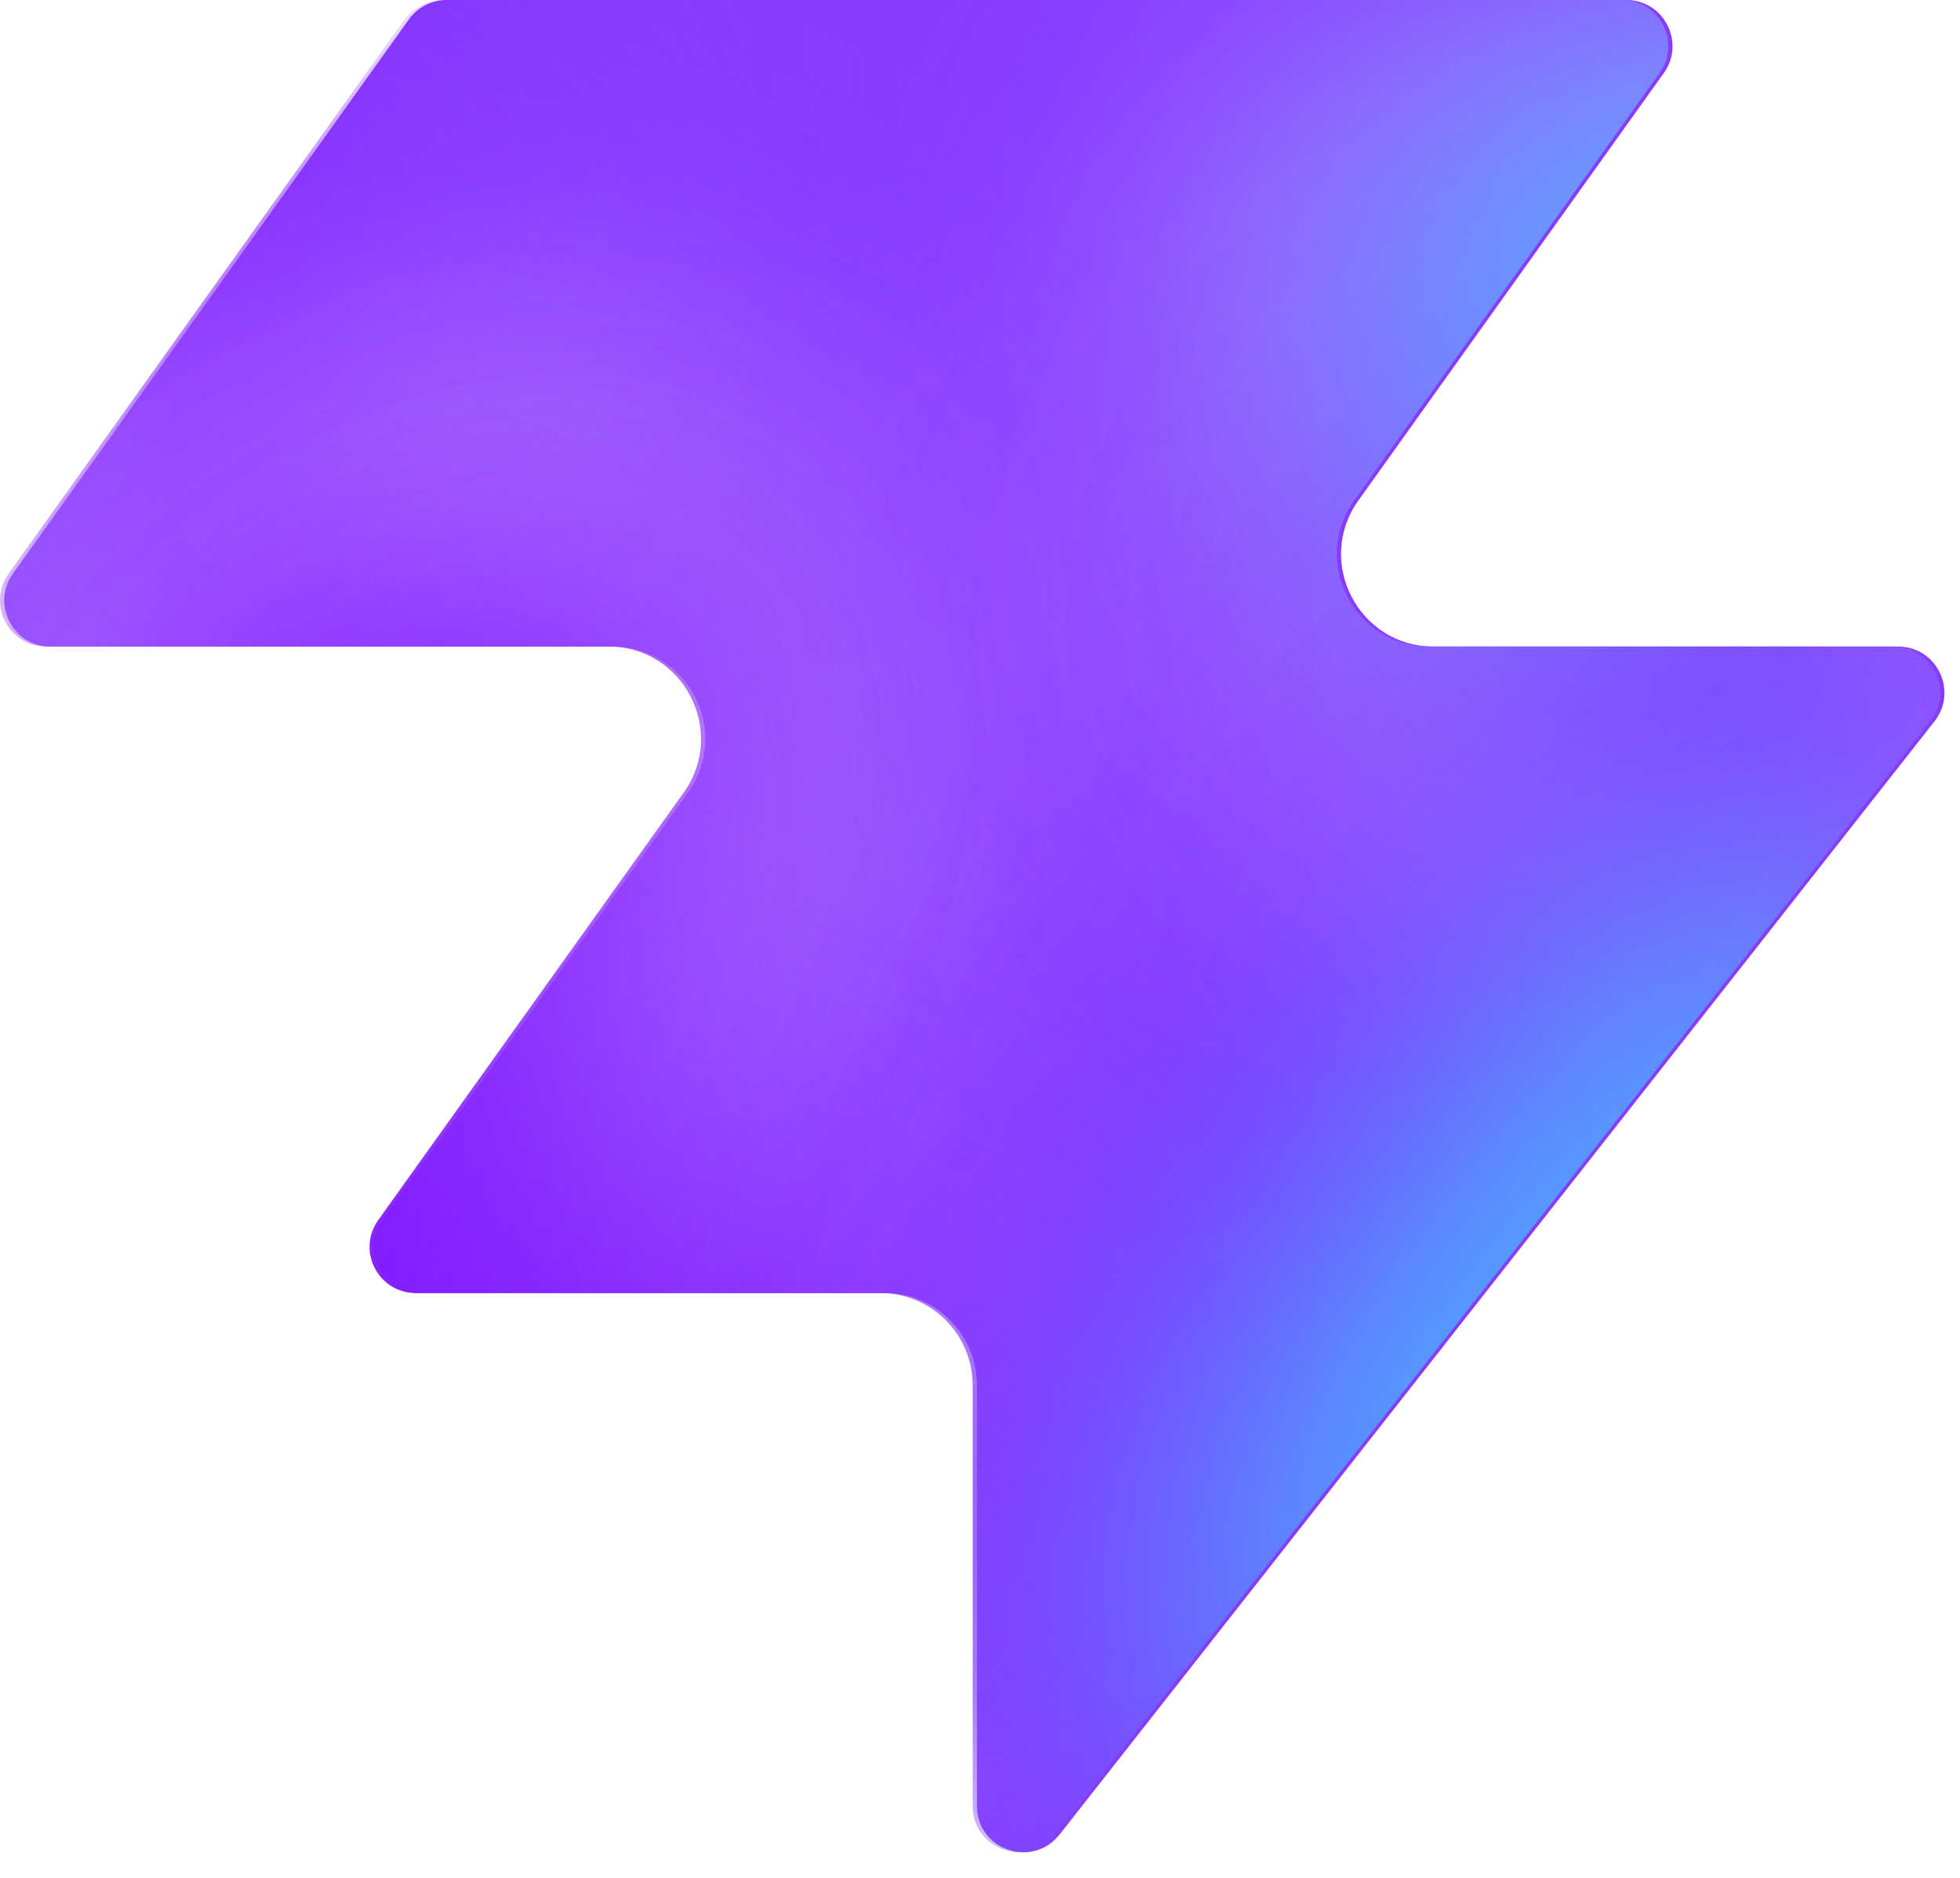
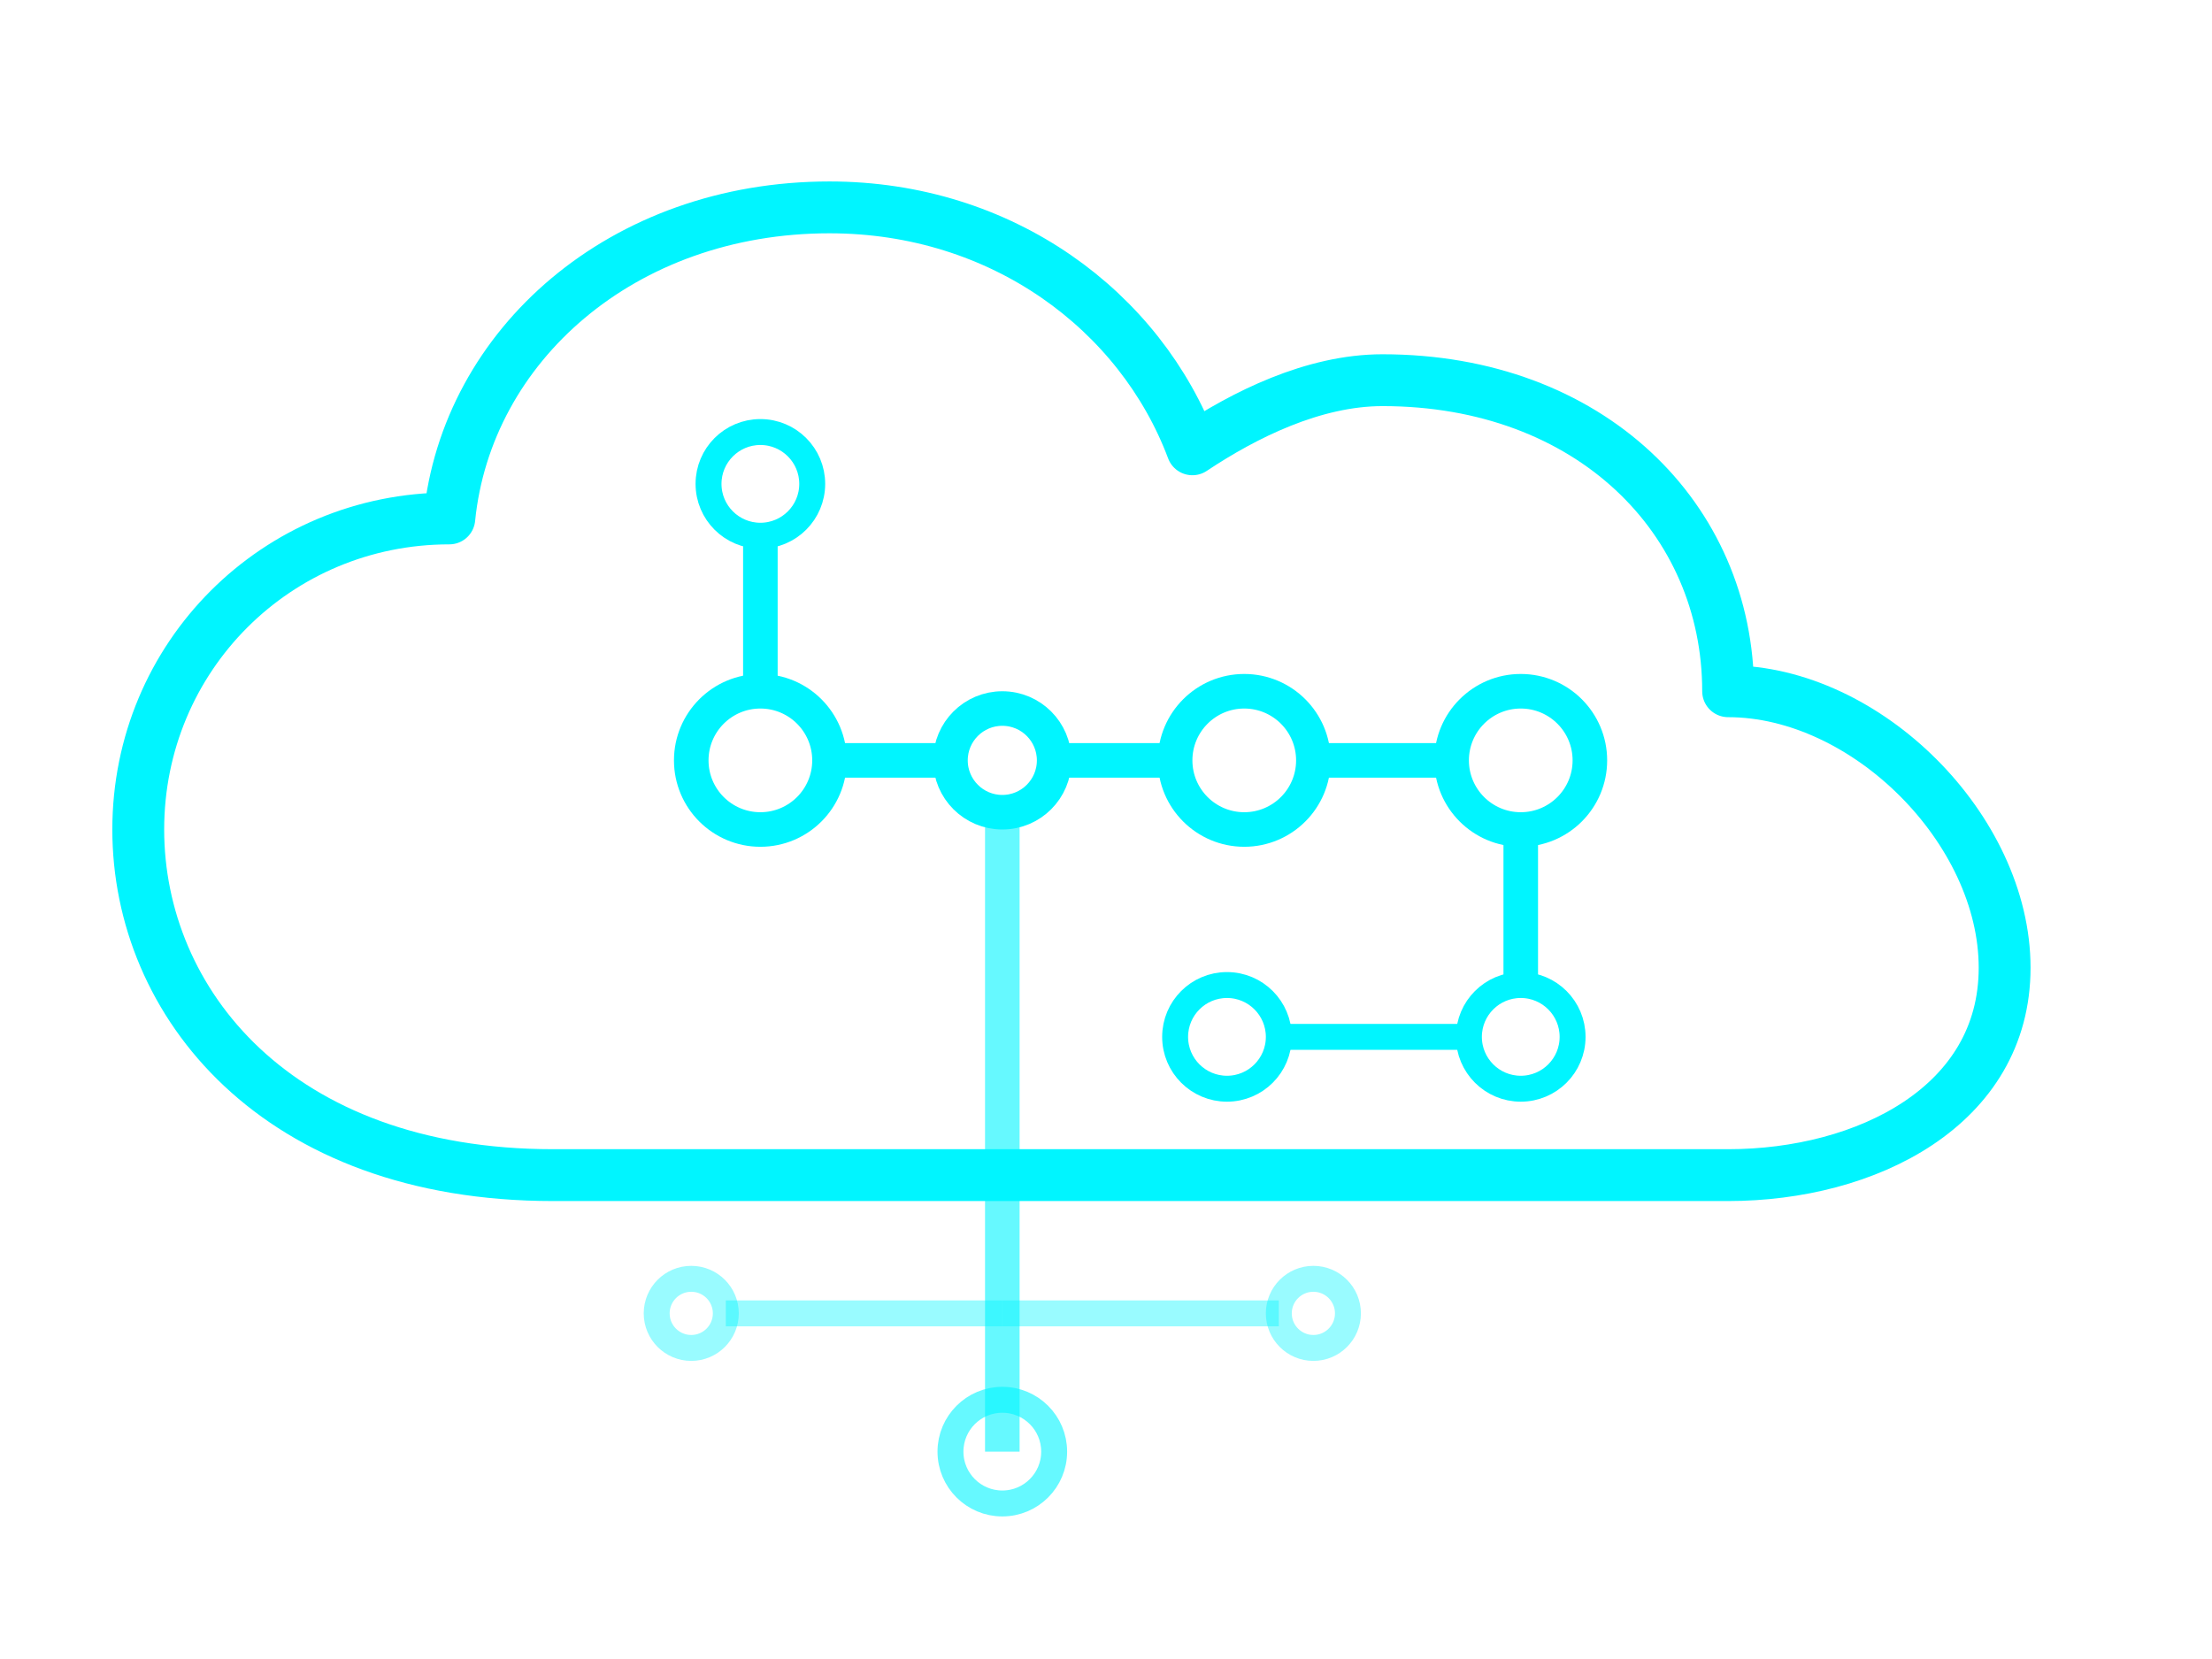
- <svg xmlns="http://www.w3.org/2000/svg" width="48" height="46" fill="none" viewBox="0 0 48 46">
-   <path fill="#863bff" d="M25.946 44.938c-.664.845-2.021.375-2.021-.698V33.937a2.26 2.26 0 0 0-2.262-2.262H10.287c-.92 0-1.456-1.04-.92-1.788l7.48-10.471c1.07-1.497 0-3.578-1.842-3.578H1.237c-.92 0-1.456-1.04-.92-1.788L10.013.474c.214-.297.556-.474.92-.474h28.894c.92 0 1.456 1.04.92 1.788l-7.48 10.471c-1.07 1.498 0 3.579 1.842 3.579h11.377c.943 0 1.473 1.088.89 1.83L25.947 44.94z" style="fill:#863bff;fill:color(display-p3 .525 .23 1);fill-opacity:1" />
-   <mask id="a" width="48" height="46" x="0" y="0" maskUnits="userSpaceOnUse" style="mask-type:alpha">
-     <path fill="#000" d="M25.842 44.938c-.664.844-2.021.375-2.021-.698V33.937a2.26 2.26 0 0 0-2.262-2.262H10.183c-.92 0-1.456-1.04-.92-1.788l7.48-10.471c1.07-1.498 0-3.579-1.842-3.579H1.133c-.92 0-1.456-1.04-.92-1.787L9.91.473c.214-.297.556-.474.92-.474h28.894c.92 0 1.456 1.04.92 1.788l-7.48 10.471c-1.07 1.498 0 3.578 1.842 3.578h11.377c.943 0 1.473 1.088.89 1.832L25.843 44.94z" style="fill:#000;fill-opacity:1" />
-   </mask>
-   <g mask="url(#a)">
-     <g filter="url(#b)">
-       <ellipse cx="5.508" cy="14.704" fill="#ede6ff" rx="5.508" ry="14.704" style="fill:#ede6ff;fill:color(display-p3 .927 .903 1);fill-opacity:1" transform="matrix(.00324 1 1 -.00324 -4.47 31.516)" />
-     </g>
-     <g filter="url(#c)">
-       <ellipse cx="10.399" cy="29.851" fill="#ede6ff" rx="10.399" ry="29.851" style="fill:#ede6ff;fill:color(display-p3 .927 .903 1);fill-opacity:1" transform="matrix(.00324 1 1 -.00324 -39.328 7.883)" />
-     </g>
-     <g filter="url(#d)">
-       <ellipse cx="5.508" cy="30.487" fill="#7e14ff" rx="5.508" ry="30.487" style="fill:#7e14ff;fill:color(display-p3 .492 .077 1);fill-opacity:1" transform="rotate(89.814 -25.913 -14.639)scale(1 -1)" />
-     </g>
-     <g filter="url(#e)">
-       <ellipse cx="5.508" cy="30.599" fill="#7e14ff" rx="5.508" ry="30.599" style="fill:#7e14ff;fill:color(display-p3 .492 .077 1);fill-opacity:1" transform="rotate(89.814 -32.644 -3.334)scale(1 -1)" />
-     </g>
-     <g filter="url(#f)">
-       <ellipse cx="5.508" cy="30.599" fill="#7e14ff" rx="5.508" ry="30.599" style="fill:#7e14ff;fill:color(display-p3 .492 .077 1);fill-opacity:1" transform="matrix(.00324 1 1 -.00324 -34.34 30.47)" />
-     </g>
-     <g filter="url(#g)">
-       <ellipse cx="14.072" cy="22.078" fill="#ede6ff" rx="14.072" ry="22.078" style="fill:#ede6ff;fill:color(display-p3 .927 .903 1);fill-opacity:1" transform="rotate(93.35 24.506 48.493)scale(-1 1)" />
-     </g>
-     <g filter="url(#h)">
-       <ellipse cx="3.47" cy="21.501" fill="#7e14ff" rx="3.47" ry="21.501" style="fill:#7e14ff;fill:color(display-p3 .492 .077 1);fill-opacity:1" transform="rotate(89.009 28.708 47.59)scale(-1 1)" />
-     </g>
-     <g filter="url(#i)">
-       <ellipse cx="3.47" cy="21.501" fill="#7e14ff" rx="3.47" ry="21.501" style="fill:#7e14ff;fill:color(display-p3 .492 .077 1);fill-opacity:1" transform="rotate(89.009 28.708 47.59)scale(-1 1)" />
-     </g>
-     <g filter="url(#j)">
-       <ellipse cx=".387" cy="8.972" fill="#7e14ff" rx="4.407" ry="29.108" style="fill:#7e14ff;fill:color(display-p3 .492 .077 1);fill-opacity:1" transform="rotate(39.51 .387 8.972)" />
-     </g>
-     <g filter="url(#k)">
-       <ellipse cx="47.523" cy="-6.092" fill="#7e14ff" rx="4.407" ry="29.108" style="fill:#7e14ff;fill:color(display-p3 .492 .077 1);fill-opacity:1" transform="rotate(37.892 47.523 -6.092)" />
-     </g>
-     <g filter="url(#l)">
-       <ellipse cx="41.412" cy="6.333" fill="#47bfff" rx="5.971" ry="9.665" style="fill:#47bfff;fill:color(display-p3 .28 .748 1);fill-opacity:1" transform="rotate(37.892 41.412 6.333)" />
-     </g>
-     <g filter="url(#m)">
-       <ellipse cx="-1.879" cy="38.332" fill="#7e14ff" rx="4.407" ry="29.108" style="fill:#7e14ff;fill:color(display-p3 .492 .077 1);fill-opacity:1" transform="rotate(37.892 -1.88 38.332)" />
-     </g>
-     <g filter="url(#n)">
-       <ellipse cx="-1.879" cy="38.332" fill="#7e14ff" rx="4.407" ry="29.108" style="fill:#7e14ff;fill:color(display-p3 .492 .077 1);fill-opacity:1" transform="rotate(37.892 -1.88 38.332)" />
-     </g>
-     <g filter="url(#o)">
-       <ellipse cx="35.651" cy="29.907" fill="#7e14ff" rx="4.407" ry="29.108" style="fill:#7e14ff;fill:color(display-p3 .492 .077 1);fill-opacity:1" transform="rotate(37.892 35.651 29.907)" />
-     </g>
-     <g filter="url(#p)">
-       <ellipse cx="38.418" cy="32.4" fill="#47bfff" rx="5.971" ry="15.297" style="fill:#47bfff;fill:color(display-p3 .28 .748 1);fill-opacity:1" transform="rotate(37.892 38.418 32.4)" />
-     </g>
-   </g>
-   <defs>
-     <filter id="b" width="60.045" height="41.654" x="-19.77" y="16.149" color-interpolation-filters="sRGB" filterUnits="userSpaceOnUse">
-       <feFlood flood-opacity="0" result="BackgroundImageFix" />
-       <feBlend in="SourceGraphic" in2="BackgroundImageFix" result="shape" />
-       <feGaussianBlur result="effect1_foregroundBlur_2002_17158" stdDeviation="7.659" />
-     </filter>
-     <filter id="c" width="90.34" height="51.437" x="-54.613" y="-7.533" color-interpolation-filters="sRGB" filterUnits="userSpaceOnUse">
-       <feFlood flood-opacity="0" result="BackgroundImageFix" />
-       <feBlend in="SourceGraphic" in2="BackgroundImageFix" result="shape" />
-       <feGaussianBlur result="effect1_foregroundBlur_2002_17158" stdDeviation="7.659" />
-     </filter>
-     <filter id="d" width="79.355" height="29.4" x="-49.64" y="2.03" color-interpolation-filters="sRGB" filterUnits="userSpaceOnUse">
-       <feFlood flood-opacity="0" result="BackgroundImageFix" />
-       <feBlend in="SourceGraphic" in2="BackgroundImageFix" result="shape" />
-       <feGaussianBlur result="effect1_foregroundBlur_2002_17158" stdDeviation="4.596" />
-     </filter>
-     <filter id="e" width="79.579" height="29.4" x="-45.045" y="20.029" color-interpolation-filters="sRGB" filterUnits="userSpaceOnUse">
-       <feFlood flood-opacity="0" result="BackgroundImageFix" />
-       <feBlend in="SourceGraphic" in2="BackgroundImageFix" result="shape" />
-       <feGaussianBlur result="effect1_foregroundBlur_2002_17158" stdDeviation="4.596" />
-     </filter>
-     <filter id="f" width="79.579" height="29.4" x="-43.513" y="21.178" color-interpolation-filters="sRGB" filterUnits="userSpaceOnUse">
-       <feFlood flood-opacity="0" result="BackgroundImageFix" />
-       <feBlend in="SourceGraphic" in2="BackgroundImageFix" result="shape" />
-       <feGaussianBlur result="effect1_foregroundBlur_2002_17158" stdDeviation="4.596" />
-     </filter>
-     <filter id="g" width="74.749" height="58.852" x="15.756" y="-17.901" color-interpolation-filters="sRGB" filterUnits="userSpaceOnUse">
-       <feFlood flood-opacity="0" result="BackgroundImageFix" />
-       <feBlend in="SourceGraphic" in2="BackgroundImageFix" result="shape" />
-       <feGaussianBlur result="effect1_foregroundBlur_2002_17158" stdDeviation="7.659" />
-     </filter>
-     <filter id="h" width="61.377" height="25.362" x="23.548" y="2.284" color-interpolation-filters="sRGB" filterUnits="userSpaceOnUse">
-       <feFlood flood-opacity="0" result="BackgroundImageFix" />
-       <feBlend in="SourceGraphic" in2="BackgroundImageFix" result="shape" />
-       <feGaussianBlur result="effect1_foregroundBlur_2002_17158" stdDeviation="4.596" />
-     </filter>
-     <filter id="i" width="61.377" height="25.362" x="23.548" y="2.284" color-interpolation-filters="sRGB" filterUnits="userSpaceOnUse">
-       <feFlood flood-opacity="0" result="BackgroundImageFix" />
-       <feBlend in="SourceGraphic" in2="BackgroundImageFix" result="shape" />
-       <feGaussianBlur result="effect1_foregroundBlur_2002_17158" stdDeviation="4.596" />
-     </filter>
-     <filter id="j" width="56.045" height="63.649" x="-27.636" y="-22.853" color-interpolation-filters="sRGB" filterUnits="userSpaceOnUse">
-       <feFlood flood-opacity="0" result="BackgroundImageFix" />
-       <feBlend in="SourceGraphic" in2="BackgroundImageFix" result="shape" />
-       <feGaussianBlur result="effect1_foregroundBlur_2002_17158" stdDeviation="4.596" />
-     </filter>
-     <filter id="k" width="54.814" height="64.646" x="20.116" y="-38.415" color-interpolation-filters="sRGB" filterUnits="userSpaceOnUse">
-       <feFlood flood-opacity="0" result="BackgroundImageFix" />
-       <feBlend in="SourceGraphic" in2="BackgroundImageFix" result="shape" />
-       <feGaussianBlur result="effect1_foregroundBlur_2002_17158" stdDeviation="4.596" />
-     </filter>
-     <filter id="l" width="33.541" height="35.313" x="24.641" y="-11.323" color-interpolation-filters="sRGB" filterUnits="userSpaceOnUse">
-       <feFlood flood-opacity="0" result="BackgroundImageFix" />
-       <feBlend in="SourceGraphic" in2="BackgroundImageFix" result="shape" />
-       <feGaussianBlur result="effect1_foregroundBlur_2002_17158" stdDeviation="4.596" />
-     </filter>
-     <filter id="m" width="54.814" height="64.646" x="-29.286" y="6.009" color-interpolation-filters="sRGB" filterUnits="userSpaceOnUse">
-       <feFlood flood-opacity="0" result="BackgroundImageFix" />
-       <feBlend in="SourceGraphic" in2="BackgroundImageFix" result="shape" />
-       <feGaussianBlur result="effect1_foregroundBlur_2002_17158" stdDeviation="4.596" />
-     </filter>
-     <filter id="n" width="54.814" height="64.646" x="-29.286" y="6.009" color-interpolation-filters="sRGB" filterUnits="userSpaceOnUse">
-       <feFlood flood-opacity="0" result="BackgroundImageFix" />
-       <feBlend in="SourceGraphic" in2="BackgroundImageFix" result="shape" />
-       <feGaussianBlur result="effect1_foregroundBlur_2002_17158" stdDeviation="4.596" />
-     </filter>
-     <filter id="o" width="54.814" height="64.646" x="8.244" y="-2.416" color-interpolation-filters="sRGB" filterUnits="userSpaceOnUse">
-       <feFlood flood-opacity="0" result="BackgroundImageFix" />
-       <feBlend in="SourceGraphic" in2="BackgroundImageFix" result="shape" />
-       <feGaussianBlur result="effect1_foregroundBlur_2002_17158" stdDeviation="4.596" />
-     </filter>
-     <filter id="p" width="39.409" height="43.623" x="18.713" y="10.588" color-interpolation-filters="sRGB" filterUnits="userSpaceOnUse">
-       <feFlood flood-opacity="0" result="BackgroundImageFix" />
-       <feBlend in="SourceGraphic" in2="BackgroundImageFix" result="shape" />
-       <feGaussianBlur result="effect1_foregroundBlur_2002_17158" stdDeviation="4.596" />
-     </filter>
-   </defs>
+ <svg xmlns="http://www.w3.org/2000/svg" viewBox="0 0 64 48" fill="none">
+   <path d="M16 34 C8 34 4 29 4 24 C4 19 8 15 13 15 C13.5 10 18 6 24 6 C29 6 33 9 34.5 13 C36 12 38 11 40 11 C46 11 50 15 50 20 C54 20 58 24 58 28 C58 32 54 34 50 34 Z" stroke="#00F5FF" stroke-width="1.5" fill="none" stroke-linejoin="round" stroke-linecap="round" />
+   <circle cx="22" cy="22" r="2" stroke="#00F5FF" stroke-width="1" fill="none" />
+   <circle cx="29" cy="22" r="1.5" stroke="#00F5FF" stroke-width="1" fill="none" />
+   <circle cx="36" cy="22" r="2" stroke="#00F5FF" stroke-width="1" fill="none" />
+   <circle cx="44" cy="22" r="2" stroke="#00F5FF" stroke-width="1" fill="none" />
+   <line x1="24" y1="22" x2="27.5" y2="22" stroke="#00F5FF" stroke-width="1" />
+   <line x1="30.5" y1="22" x2="34" y2="22" stroke="#00F5FF" stroke-width="1" />
+   <line x1="38" y1="22" x2="42" y2="22" stroke="#00F5FF" stroke-width="1" />
+   <line x1="22" y1="20" x2="22" y2="15.5" stroke="#00F5FF" stroke-width="1" />
+   <circle cx="22" cy="14" r="1.5" stroke="#00F5FF" stroke-width="0.75" fill="none" />
+   <line x1="44" y1="24" x2="44" y2="28.5" stroke="#00F5FF" stroke-width="1" />
+   <circle cx="44" cy="30" r="1.5" stroke="#00F5FF" stroke-width="0.75" fill="none" />
+   <line x1="42.5" y1="30" x2="37" y2="30" stroke="#00F5FF" stroke-width="0.75" />
+   <circle cx="35.5" cy="30" r="1.5" stroke="#00F5FF" stroke-width="0.75" fill="none" />
+   <line x1="29" y1="23.5" x2="29" y2="42" stroke="#00F5FF" stroke-width="1" opacity="0.6" />
+   <circle cx="29" cy="42" r="1.5" stroke="#00F5FF" stroke-width="0.75" fill="none" opacity="0.6" />
+   <line x1="29" y1="38" x2="21" y2="38" stroke="#00F5FF" stroke-width="0.75" opacity="0.4" />
+   <circle cx="20" cy="38" r="1" stroke="#00F5FF" stroke-width="0.75" fill="none" opacity="0.4" />
+   <line x1="29" y1="38" x2="37" y2="38" stroke="#00F5FF" stroke-width="0.75" opacity="0.4" />
+   <circle cx="38" cy="38" r="1" stroke="#00F5FF" stroke-width="0.75" fill="none" opacity="0.4" />
</svg>
